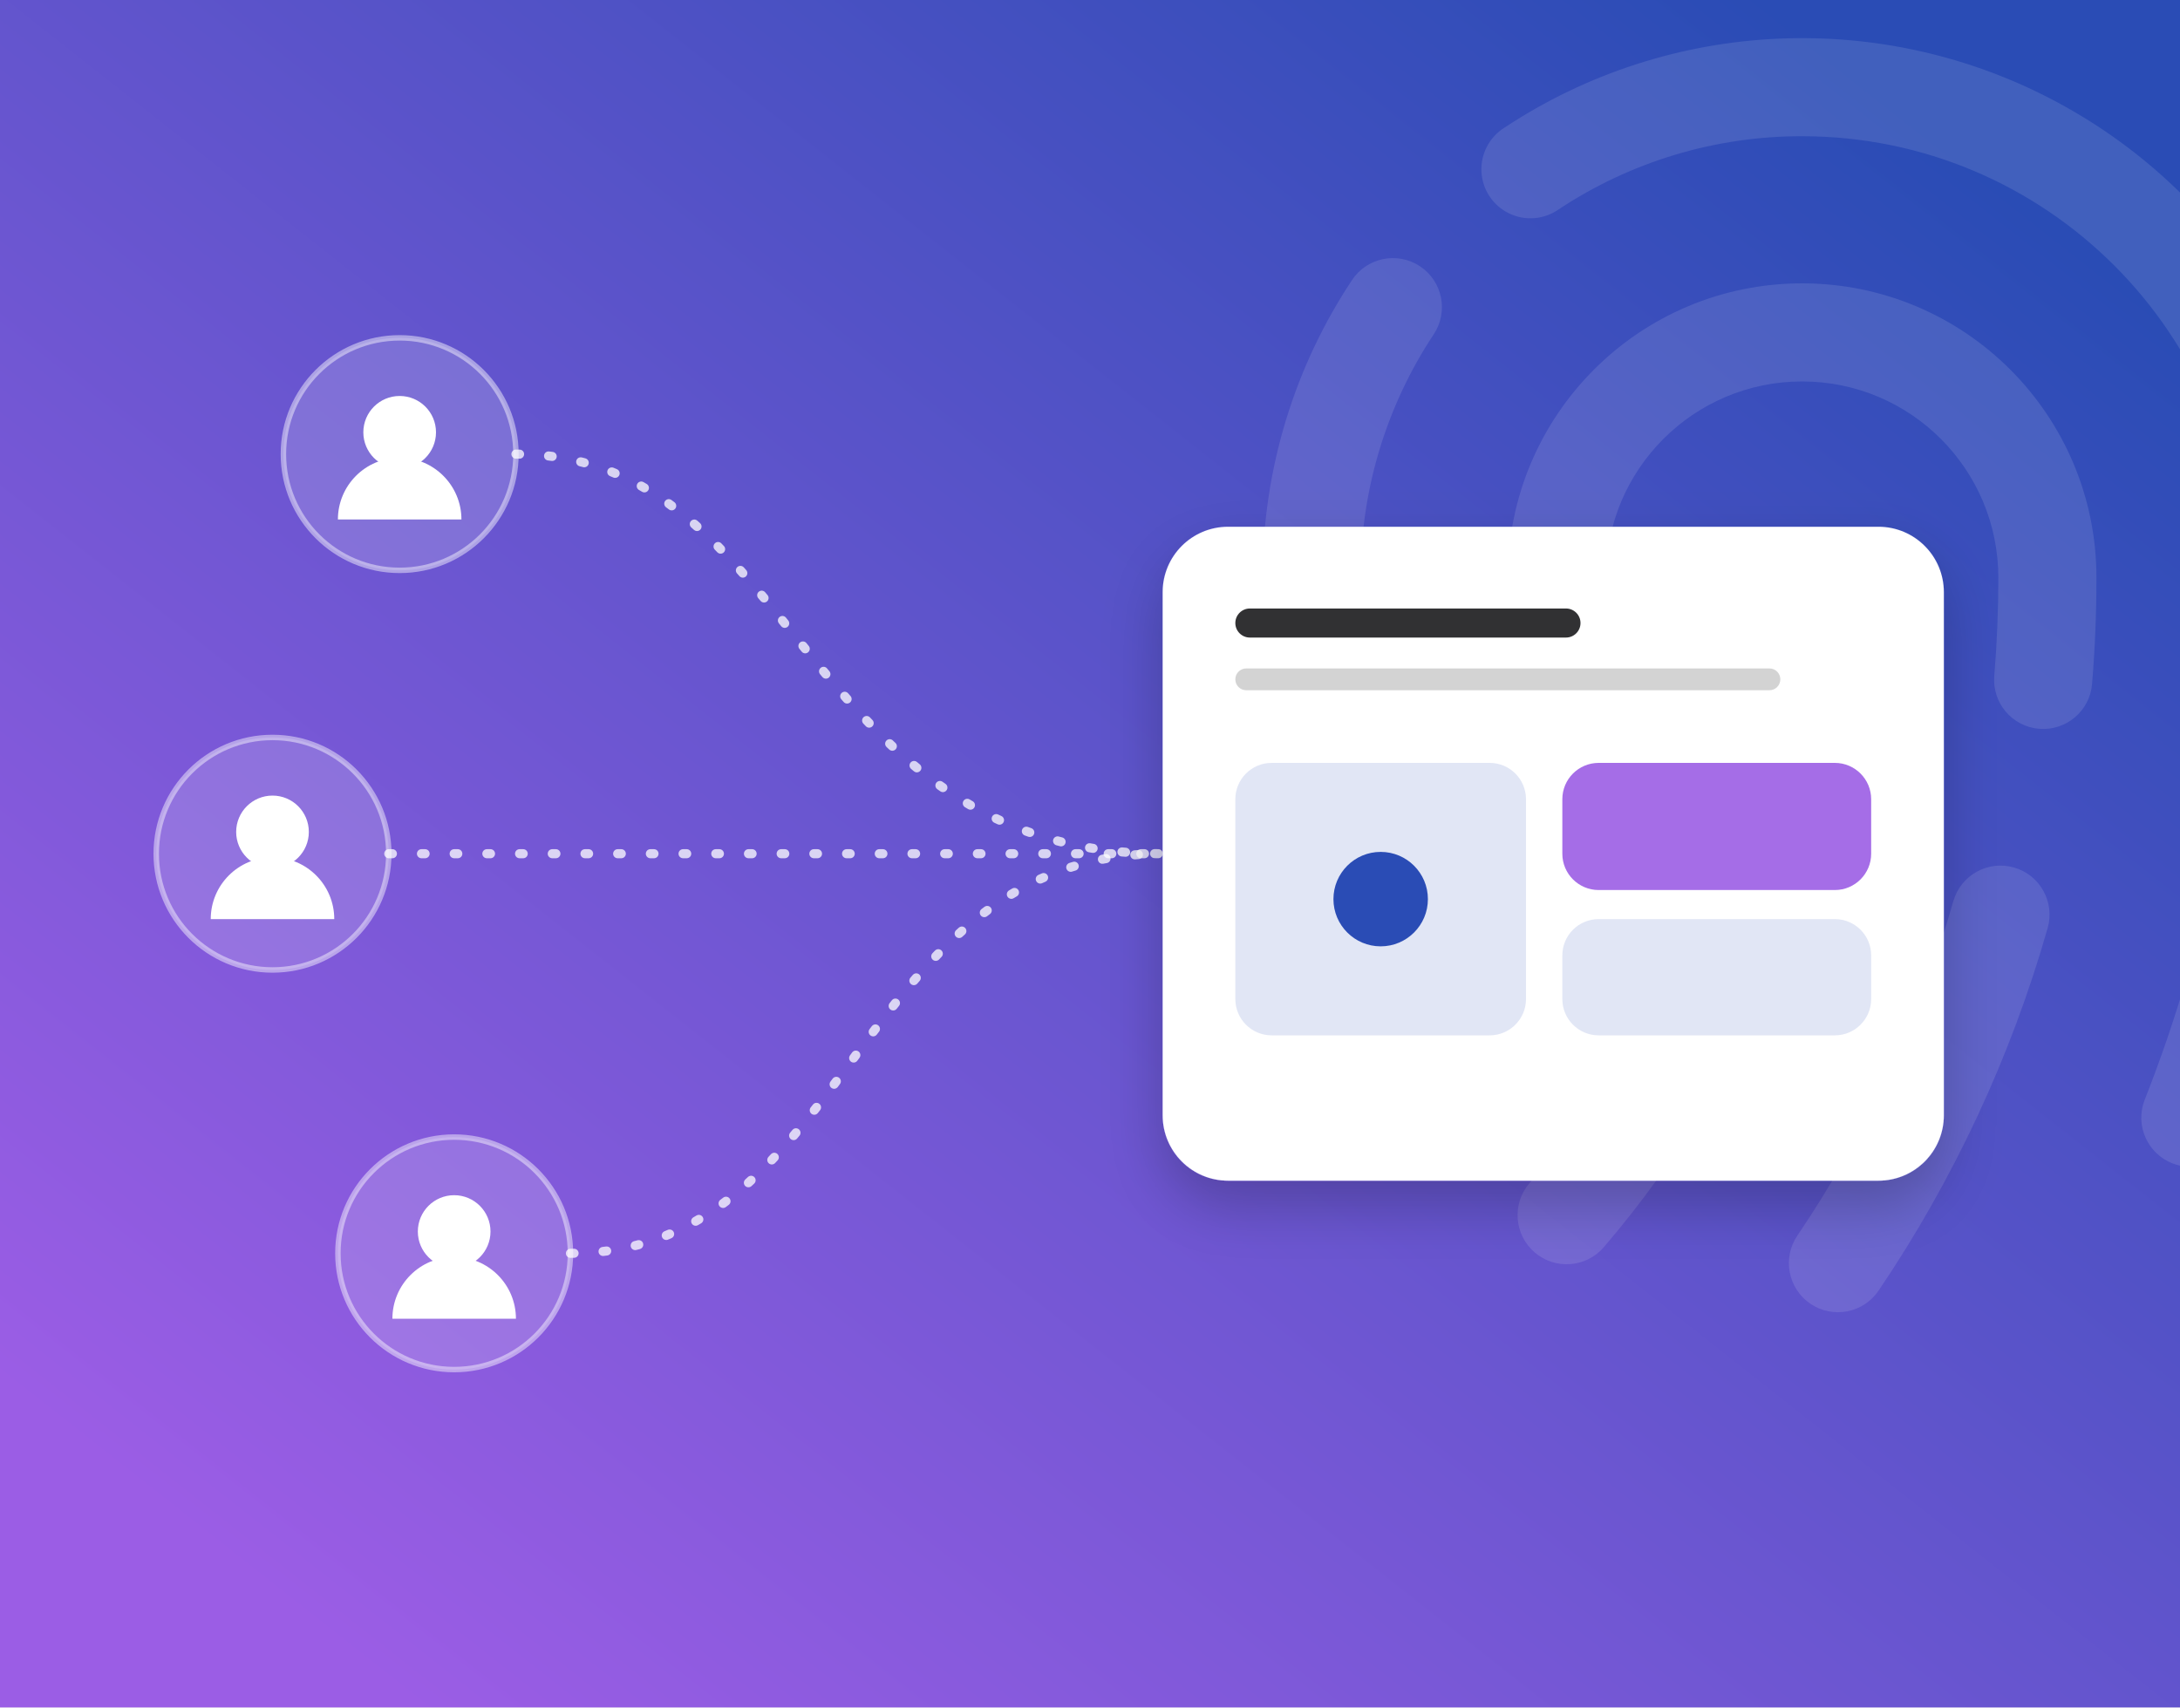
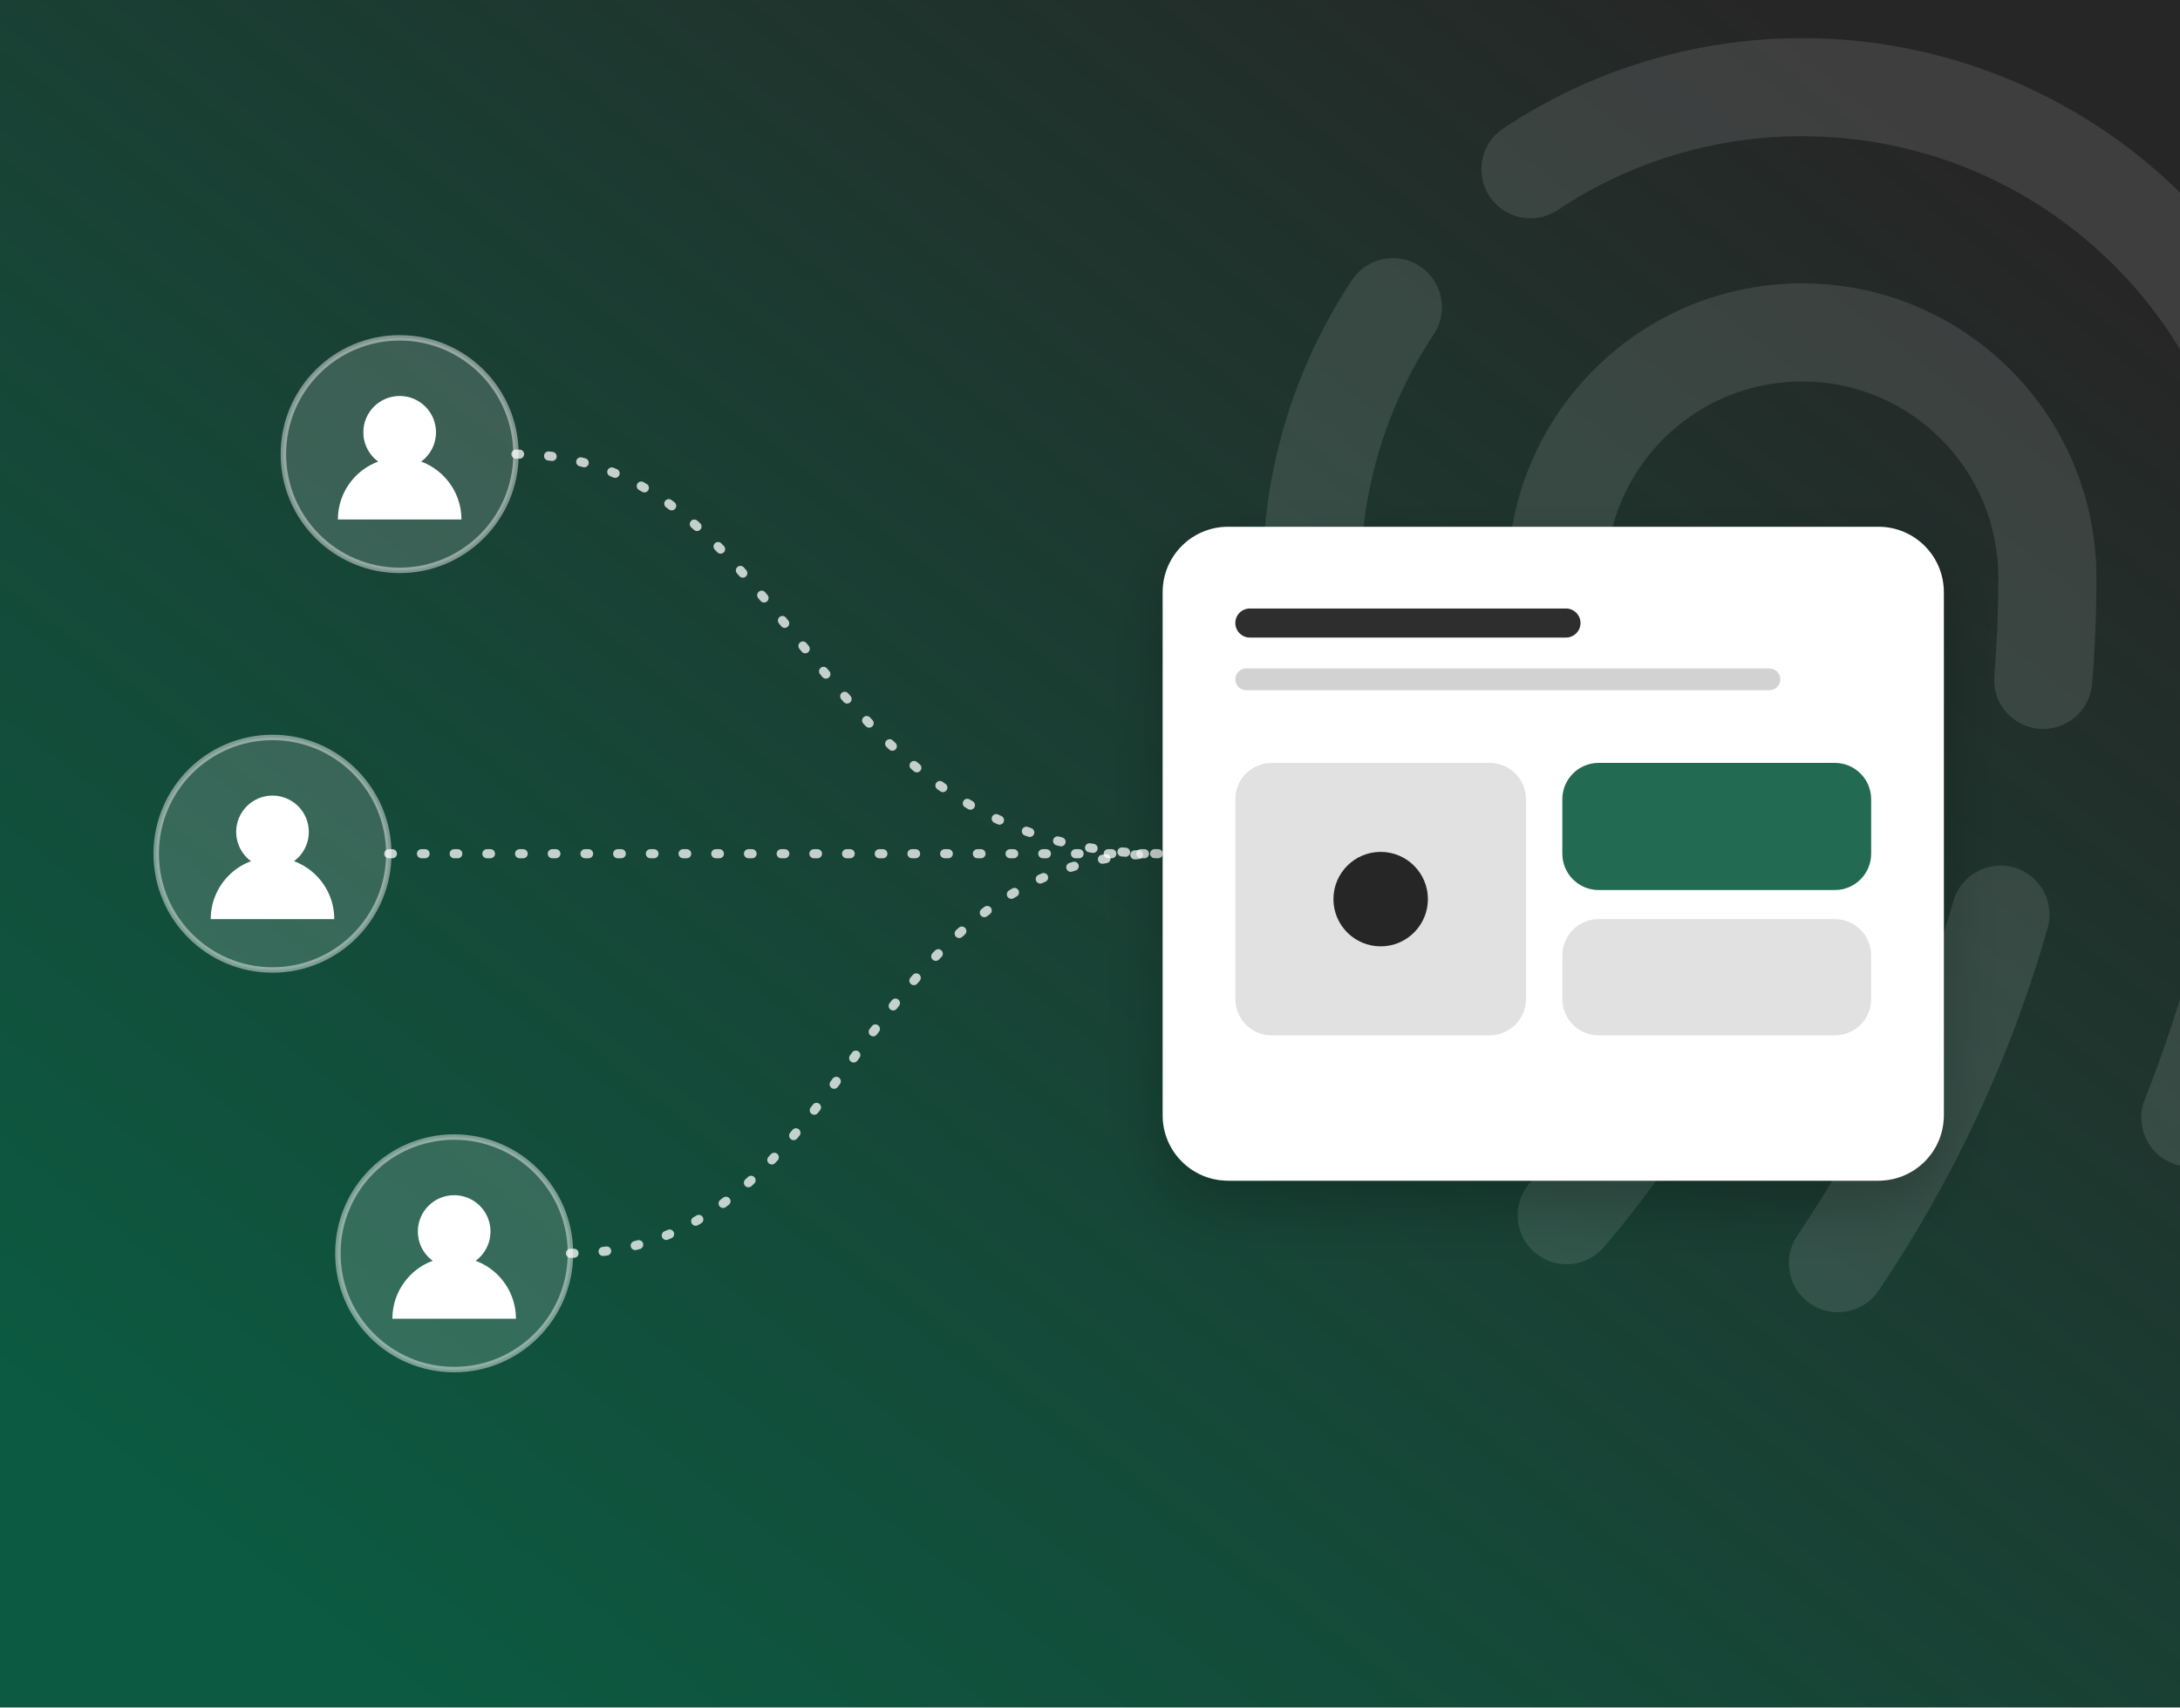
<svg xmlns="http://www.w3.org/2000/svg" viewBox="0 0 1200 940" width="1200" height="940">
  <defs>
    <linearGradient id="bg" x1="0.9" y1="0.1" x2="0.1" y2="0.9">
-       <stop offset="0" stop-color="#2a4cb5" />
-       <stop offset="1" stop-color="#9b5de5" />
+       <stop offset="0" stop-color="#262626" />
+       <stop offset="1" stop-color="#0c5a41" />
    </linearGradient>
    <filter id="sh" x="-20%" y="-20%" width="140%" height="160%">
-       <feDropShadow dx="0" dy="14" stdDeviation="16" flood-color="#0d0d10" flood-opacity=".22" />
+       <feDropShadow dx="0" dy="14" stdDeviation="16" flood-color="#0a0a0a" flood-opacity=".22" />
    </filter>
  </defs>
  <rect width="1200" height="940" fill="url(#bg)" />
  <g transform="translate(560 -60) scale(36)">
    <path d="M12 3.75a6.715 6.715 0 0 0-3.722 1.118.75.75 0 1 1-.828-1.25 8.25 8.25 0 0 1 12.8 6.883c0 3.014-.574 5.897-1.62 8.543a.75.75 0 0 1-1.395-.551A21.69 21.69 0 0 0 18.75 10.5 6.75 6.75 0 0 0 12 3.75ZM6.157 5.739a.75.75 0 0 1 .21 1.04A6.715 6.715 0 0 0 5.25 10.5c0 1.613-.463 3.12-1.265 4.393a.75.75 0 0 1-1.27-.8A6.715 6.715 0 0 0 3.75 10.5c0-1.68.503-3.246 1.367-4.55a.75.75 0 0 1 1.04-.211ZM12 7.5a3 3 0 0 0-3 3c0 3.1-1.176 5.927-3.105 8.056a.75.75 0 1 1-1.112-1.008A10.459 10.459 0 0 0 7.5 10.5a4.5 4.5 0 1 1 9 0c0 .547-.022 1.09-.067 1.626a.75.75 0 0 1-1.495-.123c.041-.495.062-.996.062-1.503a3 3 0 0 0-3-3Zm0 2.25a.75.75 0 0 1 .75.75c0 3.908-1.424 7.485-3.781 10.238a.75.75 0 0 1-1.14-.975A14.19 14.19 0 0 0 11.25 10.5a.75.75 0 0 1 .75-.75Zm3.239 5.183a.75.75 0 0 1 .515.927 19.417 19.417 0 0 1-2.585 5.544.75.75 0 0 1-1.243-.84 17.915 17.915 0 0 0 2.386-5.116.75.75 0 0 1 .927-.515Z" fill="#fff" fill-opacity=".11" fill-rule="evenodd" />
  </g>
  <path d="M284 250C440 250 440 470 640 470" fill="none" stroke="#fff" stroke-opacity=".75" stroke-width="5" stroke-linecap="round" stroke-dasharray="2 16" />
  <path d="M214 470C370 470 370 470 640 470" fill="none" stroke="#fff" stroke-opacity=".75" stroke-width="5" stroke-linecap="round" stroke-dasharray="2 16" />
  <path d="M314 690C470 690 470 470 640 470" fill="none" stroke="#fff" stroke-opacity=".75" stroke-width="5" stroke-linecap="round" stroke-dasharray="2 16" />
  <circle cx="220" cy="250" r="64" fill="#fff" fill-opacity=".16" stroke="#fff" stroke-opacity=".45" stroke-width="3" />
  <circle cx="220" cy="238" r="20" fill="#fff" />
  <path d="M186 286a34 34 0 0 1 68 0z" fill="#fff" />
  <circle cx="150" cy="470" r="64" fill="#fff" fill-opacity=".16" stroke="#fff" stroke-opacity=".45" stroke-width="3" />
  <circle cx="150" cy="458" r="20" fill="#fff" />
  <path d="M116 506a34 34 0 0 1 68 0z" fill="#fff" />
  <circle cx="250" cy="690" r="64" fill="#fff" fill-opacity=".16" stroke="#fff" stroke-opacity=".45" stroke-width="3" />
  <circle cx="250" cy="678" r="20" fill="#fff" />
  <path d="M216 726a34 34 0 0 1 68 0z" fill="#fff" />
  <g filter="url(#sh)">
    <rect x="640" y="290" width="430" height="360" rx="36" fill="#fff" />
  </g>
-   <rect x="680" y="335" width="190" height="16" rx="8" fill="#0d0d10" fill-opacity=".85" />
-   <rect x="680" y="368" width="300" height="12" rx="6" fill="#0d0d10" fill-opacity=".18" />
-   <rect x="680" y="420" width="160" height="150" rx="20" fill="#2a4cb5" fill-opacity=".14" />
-   <rect x="860" y="420" width="170" height="70" rx="20" fill="#9b5de5" fill-opacity=".9" />
-   <rect x="860" y="506" width="170" height="64" rx="20" fill="#2a4cb5" fill-opacity=".14" />
-   <circle cx="760" cy="495" r="26" fill="#2a4cb5" />
+   <rect x="680" y="335" width="190" height="16" rx="8" fill="#0a0a0a" fill-opacity=".85" />
+   <rect x="680" y="368" width="300" height="12" rx="6" fill="#0a0a0a" fill-opacity=".18" />
+   <rect x="680" y="420" width="160" height="150" rx="20" fill="#262626" fill-opacity=".14" />
+   <rect x="860" y="420" width="170" height="70" rx="20" fill="#0c5a41" fill-opacity=".9" />
+   <rect x="860" y="506" width="170" height="64" rx="20" fill="#262626" fill-opacity=".14" />
+   <circle cx="760" cy="495" r="26" fill="#262626" />
</svg>
